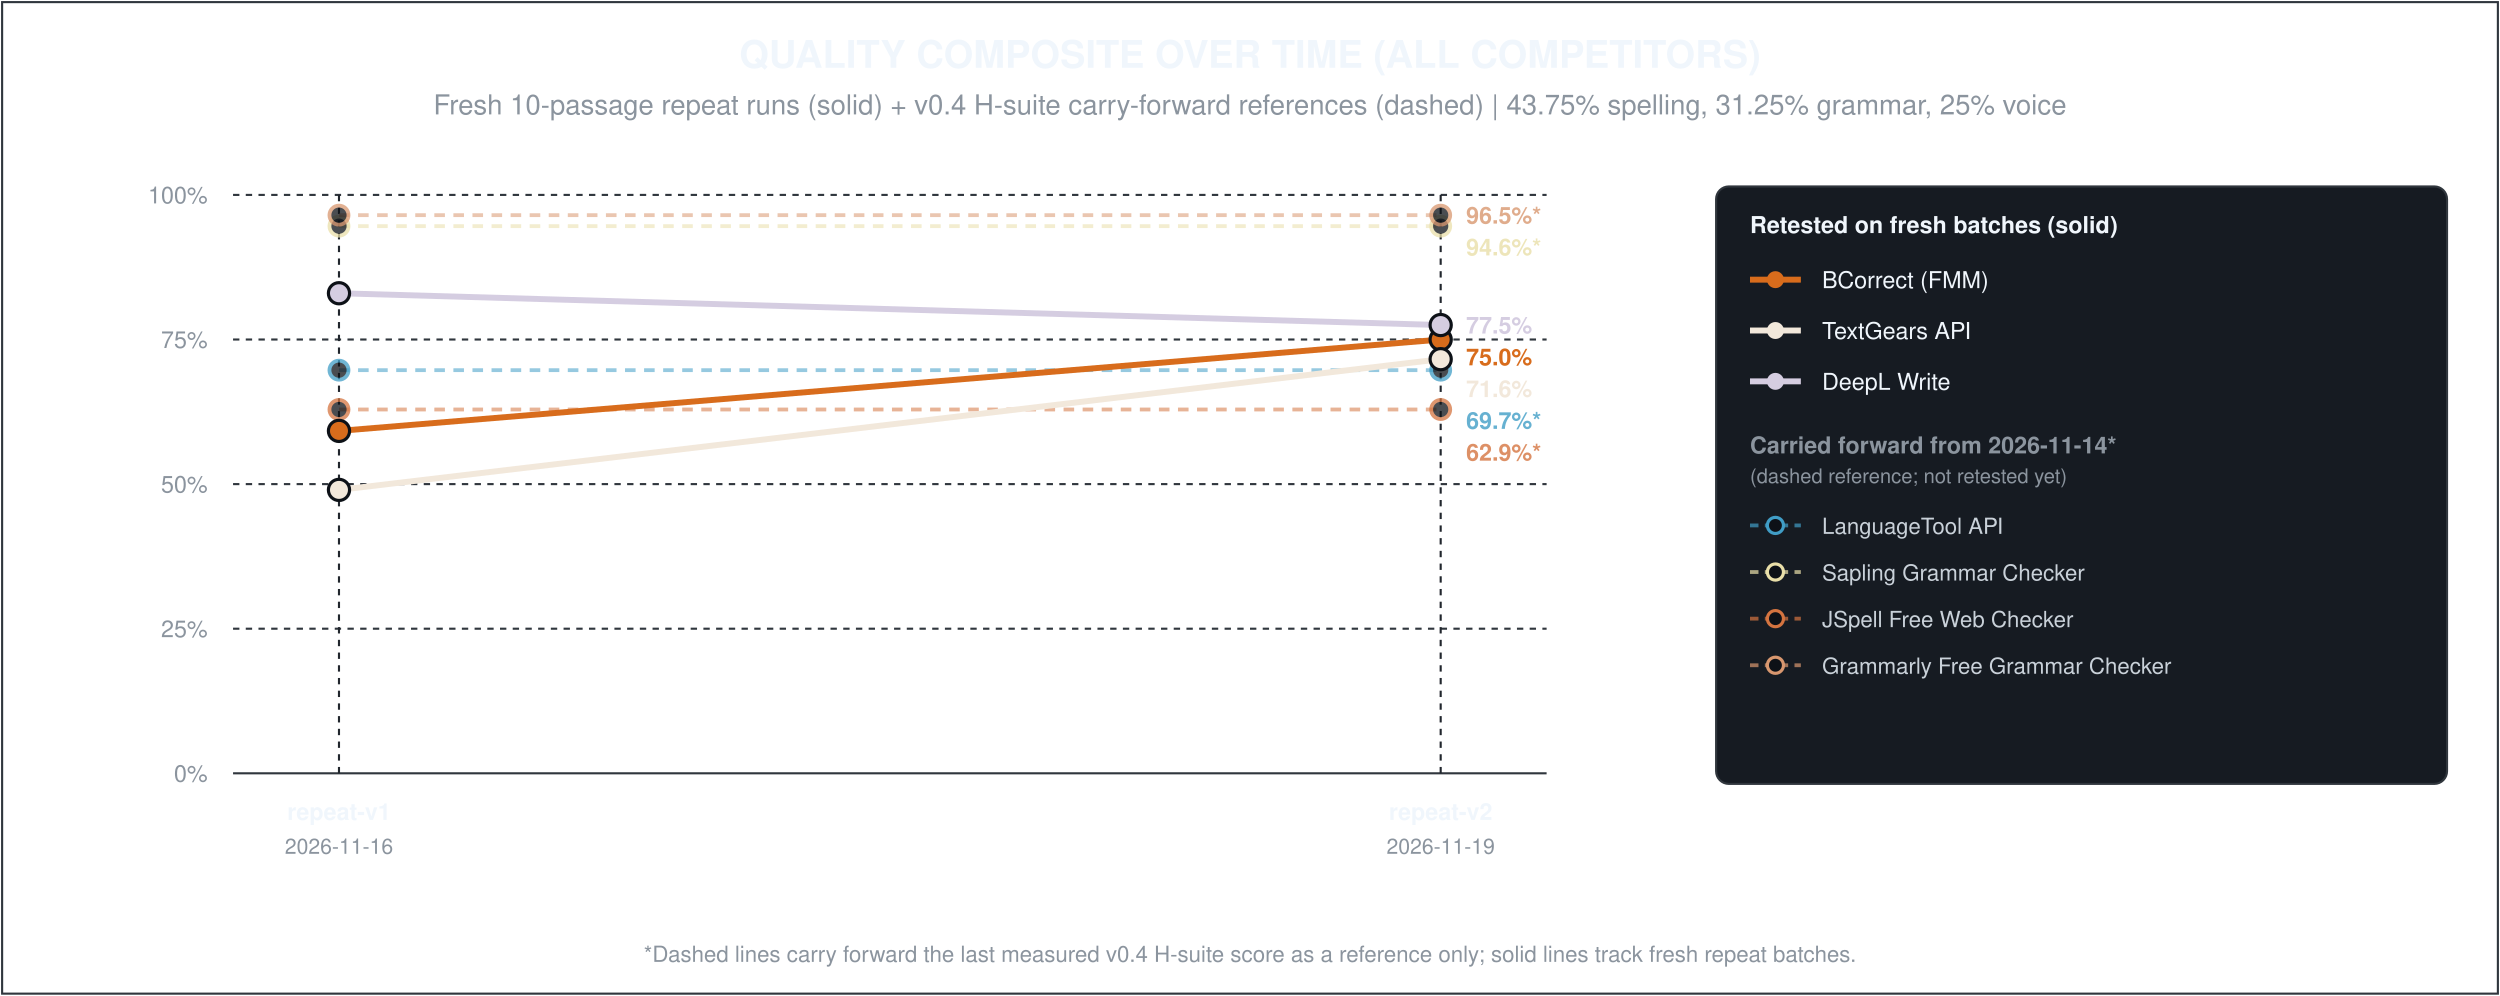
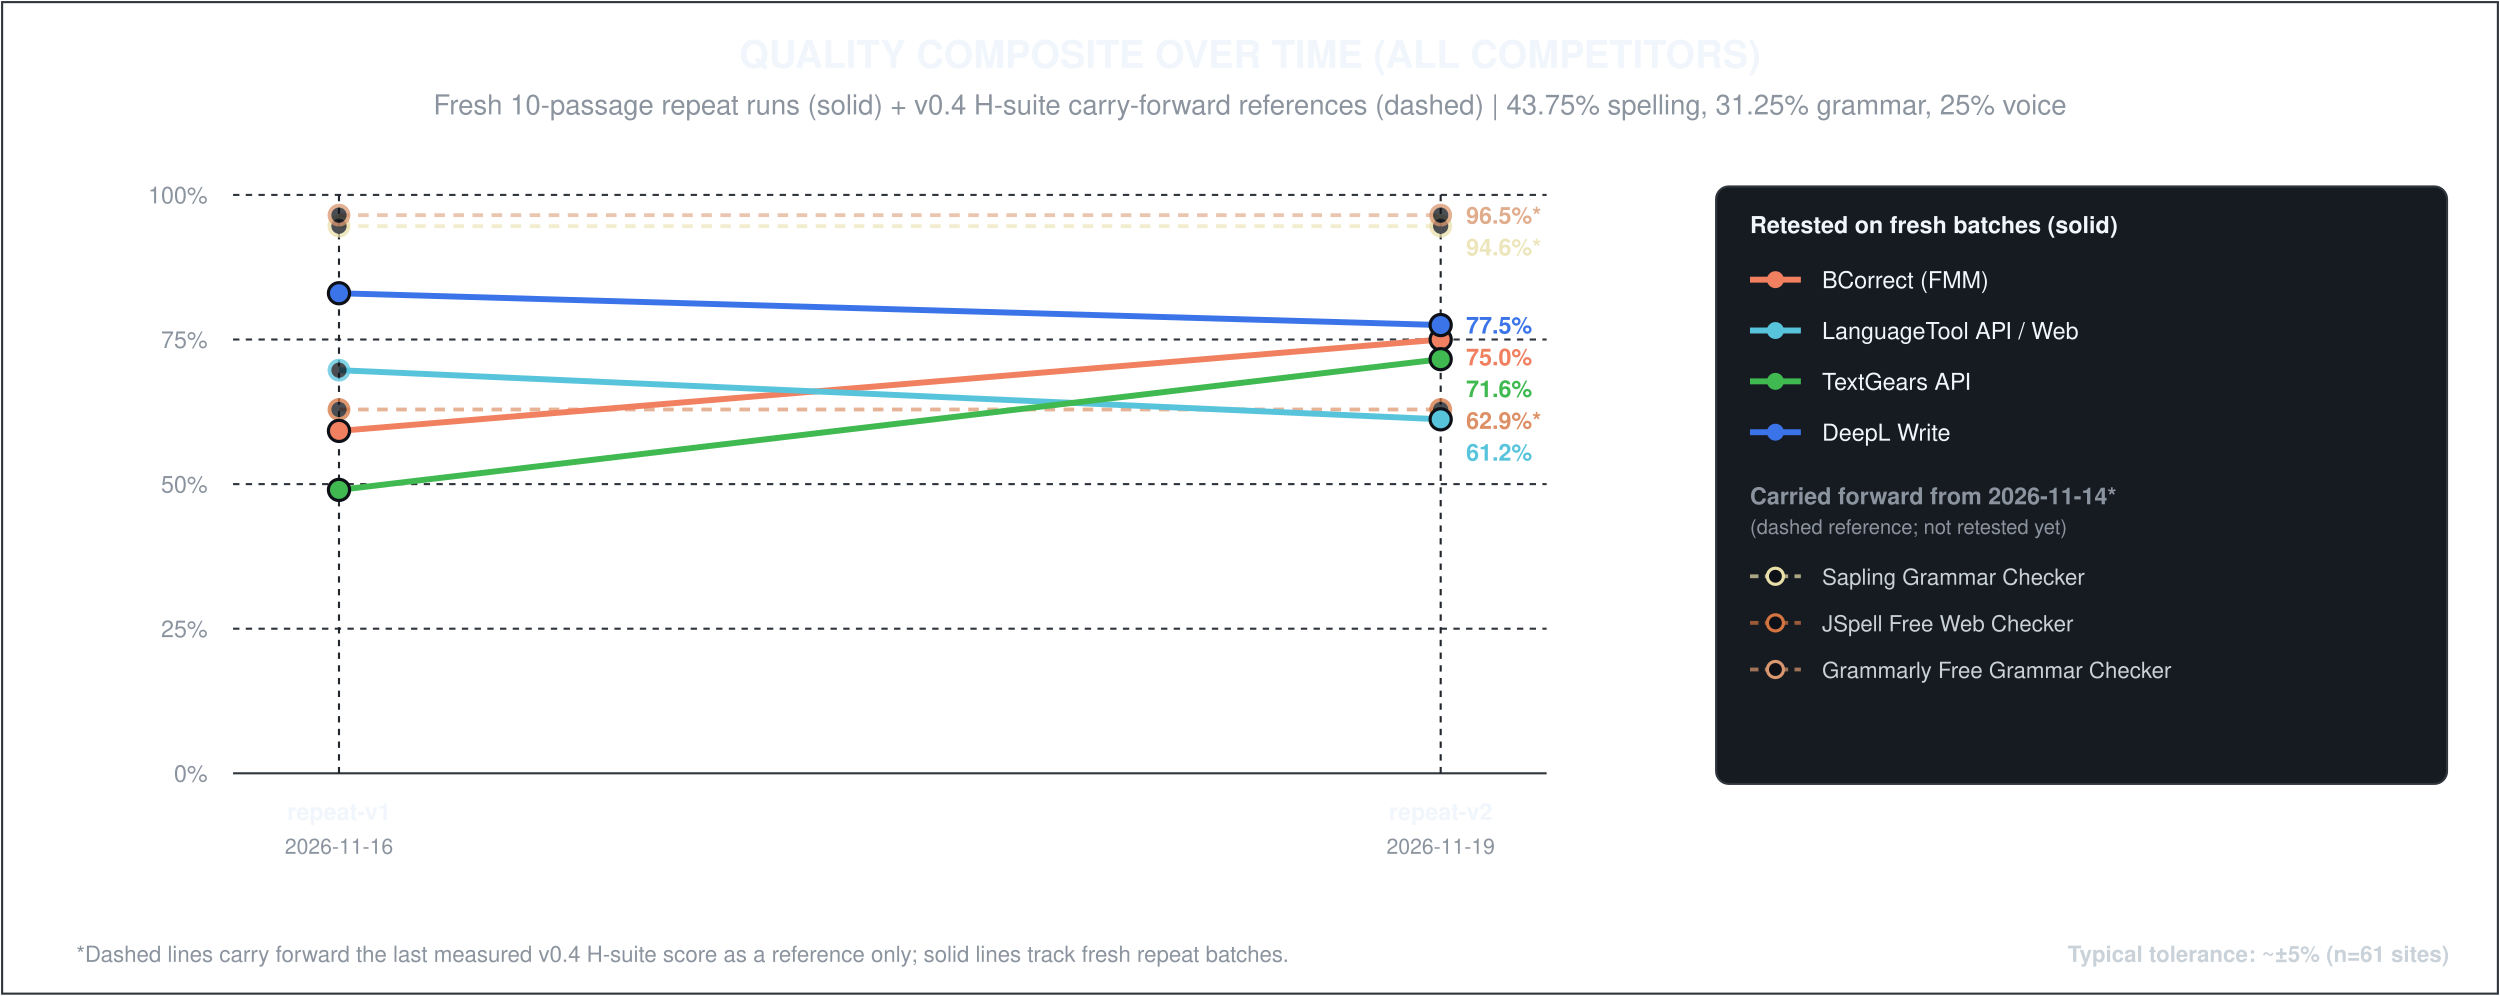
<svg xmlns="http://www.w3.org/2000/svg" viewBox="0 0 1180 470" style="background:#0d1117; font-family:-apple-system,BlinkMacSystemFont,'Segoe UI',Helvetica,Arial,sans-serif;">
  <rect x="1" y="1" width="1178" height="468" fill="none" stroke="#30363d" stroke-width="1" />
  <text x="590" y="32" fill="#f0f6fc" font-size="18" font-weight="700" text-anchor="middle">QUALITY COMPOSITE OVER TIME (ALL COMPETITORS)</text>
  <text x="590" y="54" fill="#8b949e" font-size="13" text-anchor="middle">Fresh 10-passage repeat runs (solid) + v0.4 H-suite carry-forward references (dashed) | 43.75% spelling, 31.25% grammar, 25% voice</text>
  <line x1="110" y1="365" x2="730" y2="365" stroke="#30363d" stroke-width="1" />
  <text x="98" y="369" fill="#8b949e" font-size="11" text-anchor="end">0%</text>
  <line x1="110" y1="296.75" x2="730" y2="296.75" stroke="#30363d" stroke-width="1" stroke-dasharray="3 3" />
  <text x="98" y="300.75" fill="#8b949e" font-size="11" text-anchor="end">25%</text>
  <line x1="110" y1="228.5" x2="730" y2="228.5" stroke="#30363d" stroke-width="1" stroke-dasharray="3 3" />
  <text x="98" y="232.5" fill="#8b949e" font-size="11" text-anchor="end">50%</text>
  <line x1="110" y1="160.25" x2="730" y2="160.25" stroke="#30363d" stroke-width="1" stroke-dasharray="3 3" />
  <text x="98" y="164.25" fill="#8b949e" font-size="11" text-anchor="end">75%</text>
  <line x1="110" y1="92" x2="730" y2="92" stroke="#30363d" stroke-width="1" stroke-dasharray="3 3" />
  <text x="98" y="96" fill="#8b949e" font-size="11" text-anchor="end">100%</text>
  <line x1="160" y1="92" x2="160" y2="365" stroke="#21262d" stroke-width="1" stroke-dasharray="3 3" />
  <text x="160" y="387" fill="#f0f6fc" font-size="11" font-weight="700" text-anchor="middle">repeat-v1</text>
  <text x="160" y="403" fill="#8b949e" font-size="10" text-anchor="middle">2026-11-16</text>
  <line x1="680" y1="92" x2="680" y2="365" stroke="#21262d" stroke-width="1" stroke-dasharray="3 3" />
  <text x="680" y="387" fill="#f0f6fc" font-size="11" font-weight="700" text-anchor="middle">repeat-v2</text>
  <text x="680" y="403" fill="#8b949e" font-size="10" text-anchor="middle">2026-11-19</text>
-   <line x1="160" y1="174.719" x2="680" y2="174.719" stroke="#409DC6" stroke-width="1.8" stroke-dasharray="5 4" opacity="0.55" />
-   <circle cx="160" cy="174.719" r="4.5" fill="#0d1117" stroke="#409DC6" stroke-width="1.8" opacity="0.75" />
-   <circle cx="680" cy="174.719" r="4.5" fill="#0d1117" stroke="#409DC6" stroke-width="1.8" opacity="0.75" />
-   <text x="692" y="202.425" fill="#409DC6" font-size="11" font-weight="700" opacity="0.8">69.7%*</text>
  <line x1="160" y1="106.742" x2="680" y2="106.742" stroke="#E9DFA9" stroke-width="1.8" stroke-dasharray="5 4" opacity="0.55" />
  <circle cx="160" cy="106.742" r="4.5" fill="#0d1117" stroke="#E9DFA9" stroke-width="1.8" opacity="0.75" />
  <circle cx="680" cy="106.742" r="4.5" fill="#0d1117" stroke="#E9DFA9" stroke-width="1.8" opacity="0.75" />
  <text x="692" y="120.555" fill="#E9DFA9" font-size="11" font-weight="700" opacity="0.8">94.6%*</text>
  <line x1="160" y1="193.283" x2="680" y2="193.283" stroke="#D47440" stroke-width="1.8" stroke-dasharray="5 4" opacity="0.55" />
  <circle cx="160" cy="193.283" r="4.5" fill="#0d1117" stroke="#D47440" stroke-width="1.8" opacity="0.75" />
  <circle cx="680" cy="193.283" r="4.5" fill="#0d1117" stroke="#D47440" stroke-width="1.8" opacity="0.75" />
-   <text x="692" y="217.425" fill="#D47440" font-size="11" font-weight="700" opacity="0.8">62.9%*</text>
+   <text x="692" y="202.425" fill="#D47440" font-size="11" font-weight="700" opacity="0.8">62.9%*</text>
  <line x1="160" y1="101.555" x2="680" y2="101.555" stroke="#D8976F" stroke-width="1.8" stroke-dasharray="5 4" opacity="0.55" />
  <circle cx="160" cy="101.555" r="4.5" fill="#0d1117" stroke="#D8976F" stroke-width="1.8" opacity="0.75" />
  <circle cx="680" cy="101.555" r="4.5" fill="#0d1117" stroke="#D8976F" stroke-width="1.8" opacity="0.75" />
  <text x="692" y="105.555" fill="#D8976F" font-size="11" font-weight="700" opacity="0.8">96.5%*</text>
-   <line x1="160" y1="203.384" x2="680" y2="160.25" stroke="#D86C1C" stroke-width="2.8" />
-   <circle cx="160" cy="203.384" r="5" fill="#D86C1C" stroke="#0d1117" stroke-width="1.5" />
-   <circle cx="680" cy="160.25" r="5" fill="#D86C1C" stroke="#0d1117" stroke-width="1.5" />
-   <text x="692" y="172.425" fill="#D86C1C" font-size="11" font-weight="700">75.0%</text>
-   <line x1="160" y1="231.23" x2="680" y2="169.532" stroke="#F2E8DB" stroke-width="2.8" />
-   <circle cx="160" cy="231.23" r="5" fill="#F2E8DB" stroke="#0d1117" stroke-width="1.5" />
-   <circle cx="680" cy="169.532" r="5" fill="#F2E8DB" stroke="#0d1117" stroke-width="1.5" />
-   <text x="692" y="187.425" fill="#F2E8DB" font-size="11" font-weight="700">71.6%</text>
-   <line x1="160" y1="138.41" x2="680" y2="153.425" stroke="#D5CDE1" stroke-width="2.8" />
-   <circle cx="160" cy="138.41" r="5" fill="#D5CDE1" stroke="#0d1117" stroke-width="1.5" />
-   <circle cx="680" cy="153.425" r="5" fill="#D5CDE1" stroke="#0d1117" stroke-width="1.5" />
-   <text x="692" y="157.425" fill="#D5CDE1" font-size="11" font-weight="700">77.5%</text>
+   <line x1="160" y1="203.384" x2="680" y2="160.25" stroke="#F08060" stroke-width="2.8" />
+   <circle cx="160" cy="203.384" r="5" fill="#F08060" stroke="#0d1117" stroke-width="1.5" />
+   <circle cx="680" cy="160.25" r="5" fill="#F08060" stroke="#0d1117" stroke-width="1.5" />
+   <text x="692" y="172.425" fill="#F08060" font-size="11" font-weight="700">75.0%</text>
+   <line x1="160" y1="174.719" x2="680" y2="197.924" stroke="#58C4DC" stroke-width="2.8" />
+   <circle cx="160" cy="174.719" r="4.5" fill="#0d1117" stroke="#58C4DC" stroke-width="1.8" opacity="0.75" />
+   <circle cx="680" cy="197.924" r="5" fill="#58C4DC" stroke="#0d1117" stroke-width="1.5" />
+   <text x="692" y="217.425" fill="#58C4DC" font-size="11" font-weight="700">61.2%</text>
+   <line x1="160" y1="231.23" x2="680" y2="169.532" stroke="#3FB950" stroke-width="2.8" />
+   <circle cx="160" cy="231.23" r="5" fill="#3FB950" stroke="#0d1117" stroke-width="1.5" />
+   <circle cx="680" cy="169.532" r="5" fill="#3FB950" stroke="#0d1117" stroke-width="1.5" />
+   <text x="692" y="187.425" fill="#3FB950" font-size="11" font-weight="700">71.6%</text>
+   <line x1="160" y1="138.41" x2="680" y2="153.425" stroke="#3B74E8" stroke-width="2.8" />
+   <circle cx="160" cy="138.41" r="5" fill="#3B74E8" stroke="#0d1117" stroke-width="1.5" />
+   <circle cx="680" cy="153.425" r="5" fill="#3B74E8" stroke="#0d1117" stroke-width="1.5" />
+   <text x="692" y="157.425" fill="#3B74E8" font-size="11" font-weight="700">77.5%</text>
  <rect x="810" y="88" width="345" height="282" rx="6" fill="#161b22" stroke="#30363d" stroke-width="1" />
  <text x="826" y="110" fill="#f0f6fc" font-size="11" font-weight="700">Retested on fresh batches (solid)</text>
-   <line x1="826" y1="132" x2="850" y2="132" stroke="#D86C1C" stroke-width="2.8" />
-   <circle cx="838" cy="132" r="4" fill="#D86C1C" />
+   <line x1="826" y1="132" x2="850" y2="132" stroke="#F08060" stroke-width="2.8" />
+   <circle cx="838" cy="132" r="4" fill="#F08060" />
  <text x="860" y="136" fill="#f0f6fc" font-size="11">BCorrect (FMM)</text>
-   <line x1="826" y1="156" x2="850" y2="156" stroke="#F2E8DB" stroke-width="2.8" />
-   <circle cx="838" cy="156" r="4" fill="#F2E8DB" />
-   <text x="860" y="160" fill="#f0f6fc" font-size="11">TextGears API</text>
-   <line x1="826" y1="180" x2="850" y2="180" stroke="#D5CDE1" stroke-width="2.8" />
-   <circle cx="838" cy="180" r="4" fill="#D5CDE1" />
-   <text x="860" y="184" fill="#f0f6fc" font-size="11">DeepL Write</text>
-   <text x="826" y="214" fill="#8b949e" font-size="11" font-weight="700">Carried forward from 2026-11-14*</text>
-   <text x="826" y="228" fill="#8b949e" font-size="9.5">(dashed reference; not retested yet)</text>
-   <line x1="826" y1="248" x2="850" y2="248" stroke="#409DC6" stroke-width="1.8" stroke-dasharray="4 3" opacity="0.7" />
-   <circle cx="838" cy="248" r="3.8" fill="#0d1117" stroke="#409DC6" stroke-width="1.5" />
-   <text x="860" y="252" fill="#c9d1d9" font-size="10.5">LanguageTool API</text>
-   <line x1="826" y1="270" x2="850" y2="270" stroke="#E9DFA9" stroke-width="1.8" stroke-dasharray="4 3" opacity="0.7" />
-   <circle cx="838" cy="270" r="3.8" fill="#0d1117" stroke="#E9DFA9" stroke-width="1.5" />
-   <text x="860" y="274" fill="#c9d1d9" font-size="10.5">Sapling Grammar Checker</text>
-   <line x1="826" y1="292" x2="850" y2="292" stroke="#D47440" stroke-width="1.8" stroke-dasharray="4 3" opacity="0.7" />
-   <circle cx="838" cy="292" r="3.8" fill="#0d1117" stroke="#D47440" stroke-width="1.5" />
-   <text x="860" y="296" fill="#c9d1d9" font-size="10.5">JSpell Free Web Checker</text>
-   <line x1="826" y1="314" x2="850" y2="314" stroke="#D8976F" stroke-width="1.8" stroke-dasharray="4 3" opacity="0.7" />
-   <circle cx="838" cy="314" r="3.8" fill="#0d1117" stroke="#D8976F" stroke-width="1.5" />
-   <text x="860" y="318" fill="#c9d1d9" font-size="10.5">Grammarly Free Grammar Checker</text>
-   <text x="590" y="454" fill="#8b949e" font-size="10.5" text-anchor="middle">*Dashed lines carry forward the last measured v0.4 H-suite score as a reference only; solid lines track fresh repeat batches.</text>
+   <line x1="826" y1="156" x2="850" y2="156" stroke="#58C4DC" stroke-width="2.8" />
+   <circle cx="838" cy="156" r="4" fill="#58C4DC" />
+   <text x="860" y="160" fill="#f0f6fc" font-size="11">LanguageTool API / Web</text>
+   <line x1="826" y1="180" x2="850" y2="180" stroke="#3FB950" stroke-width="2.8" />
+   <circle cx="838" cy="180" r="4" fill="#3FB950" />
+   <text x="860" y="184" fill="#f0f6fc" font-size="11">TextGears API</text>
+   <line x1="826" y1="204" x2="850" y2="204" stroke="#3B74E8" stroke-width="2.8" />
+   <circle cx="838" cy="204" r="4" fill="#3B74E8" />
+   <text x="860" y="208" fill="#f0f6fc" font-size="11">DeepL Write</text>
+   <text x="826" y="238" fill="#8b949e" font-size="11" font-weight="700">Carried forward from 2026-11-14*</text>
+   <text x="826" y="252" fill="#8b949e" font-size="9.5">(dashed reference; not retested yet)</text>
+   <line x1="826" y1="272" x2="850" y2="272" stroke="#E9DFA9" stroke-width="1.8" stroke-dasharray="4 3" opacity="0.7" />
+   <circle cx="838" cy="272" r="3.8" fill="#0d1117" stroke="#E9DFA9" stroke-width="1.5" />
+   <text x="860" y="276" fill="#c9d1d9" font-size="10.5">Sapling Grammar Checker</text>
+   <line x1="826" y1="294" x2="850" y2="294" stroke="#D47440" stroke-width="1.8" stroke-dasharray="4 3" opacity="0.7" />
+   <circle cx="838" cy="294" r="3.8" fill="#0d1117" stroke="#D47440" stroke-width="1.5" />
+   <text x="860" y="298" fill="#c9d1d9" font-size="10.5">JSpell Free Web Checker</text>
+   <line x1="826" y1="316" x2="850" y2="316" stroke="#D8976F" stroke-width="1.8" stroke-dasharray="4 3" opacity="0.7" />
+   <circle cx="838" cy="316" r="3.8" fill="#0d1117" stroke="#D8976F" stroke-width="1.5" />
+   <text x="860" y="320" fill="#c9d1d9" font-size="10.5">Grammarly Free Grammar Checker</text>
+   <text x="36" y="454" fill="#8b949e" font-size="10.5" text-anchor="start">*Dashed lines carry forward the last measured v0.4 H-suite score as a reference only; solid lines track fresh repeat batches.</text>
+   <text x="1156" y="454" fill="#c9d1d9" font-size="10.5" font-weight="600" text-anchor="end">Typical tolerance: ~±5% (n=61 sites)</text>
</svg>
